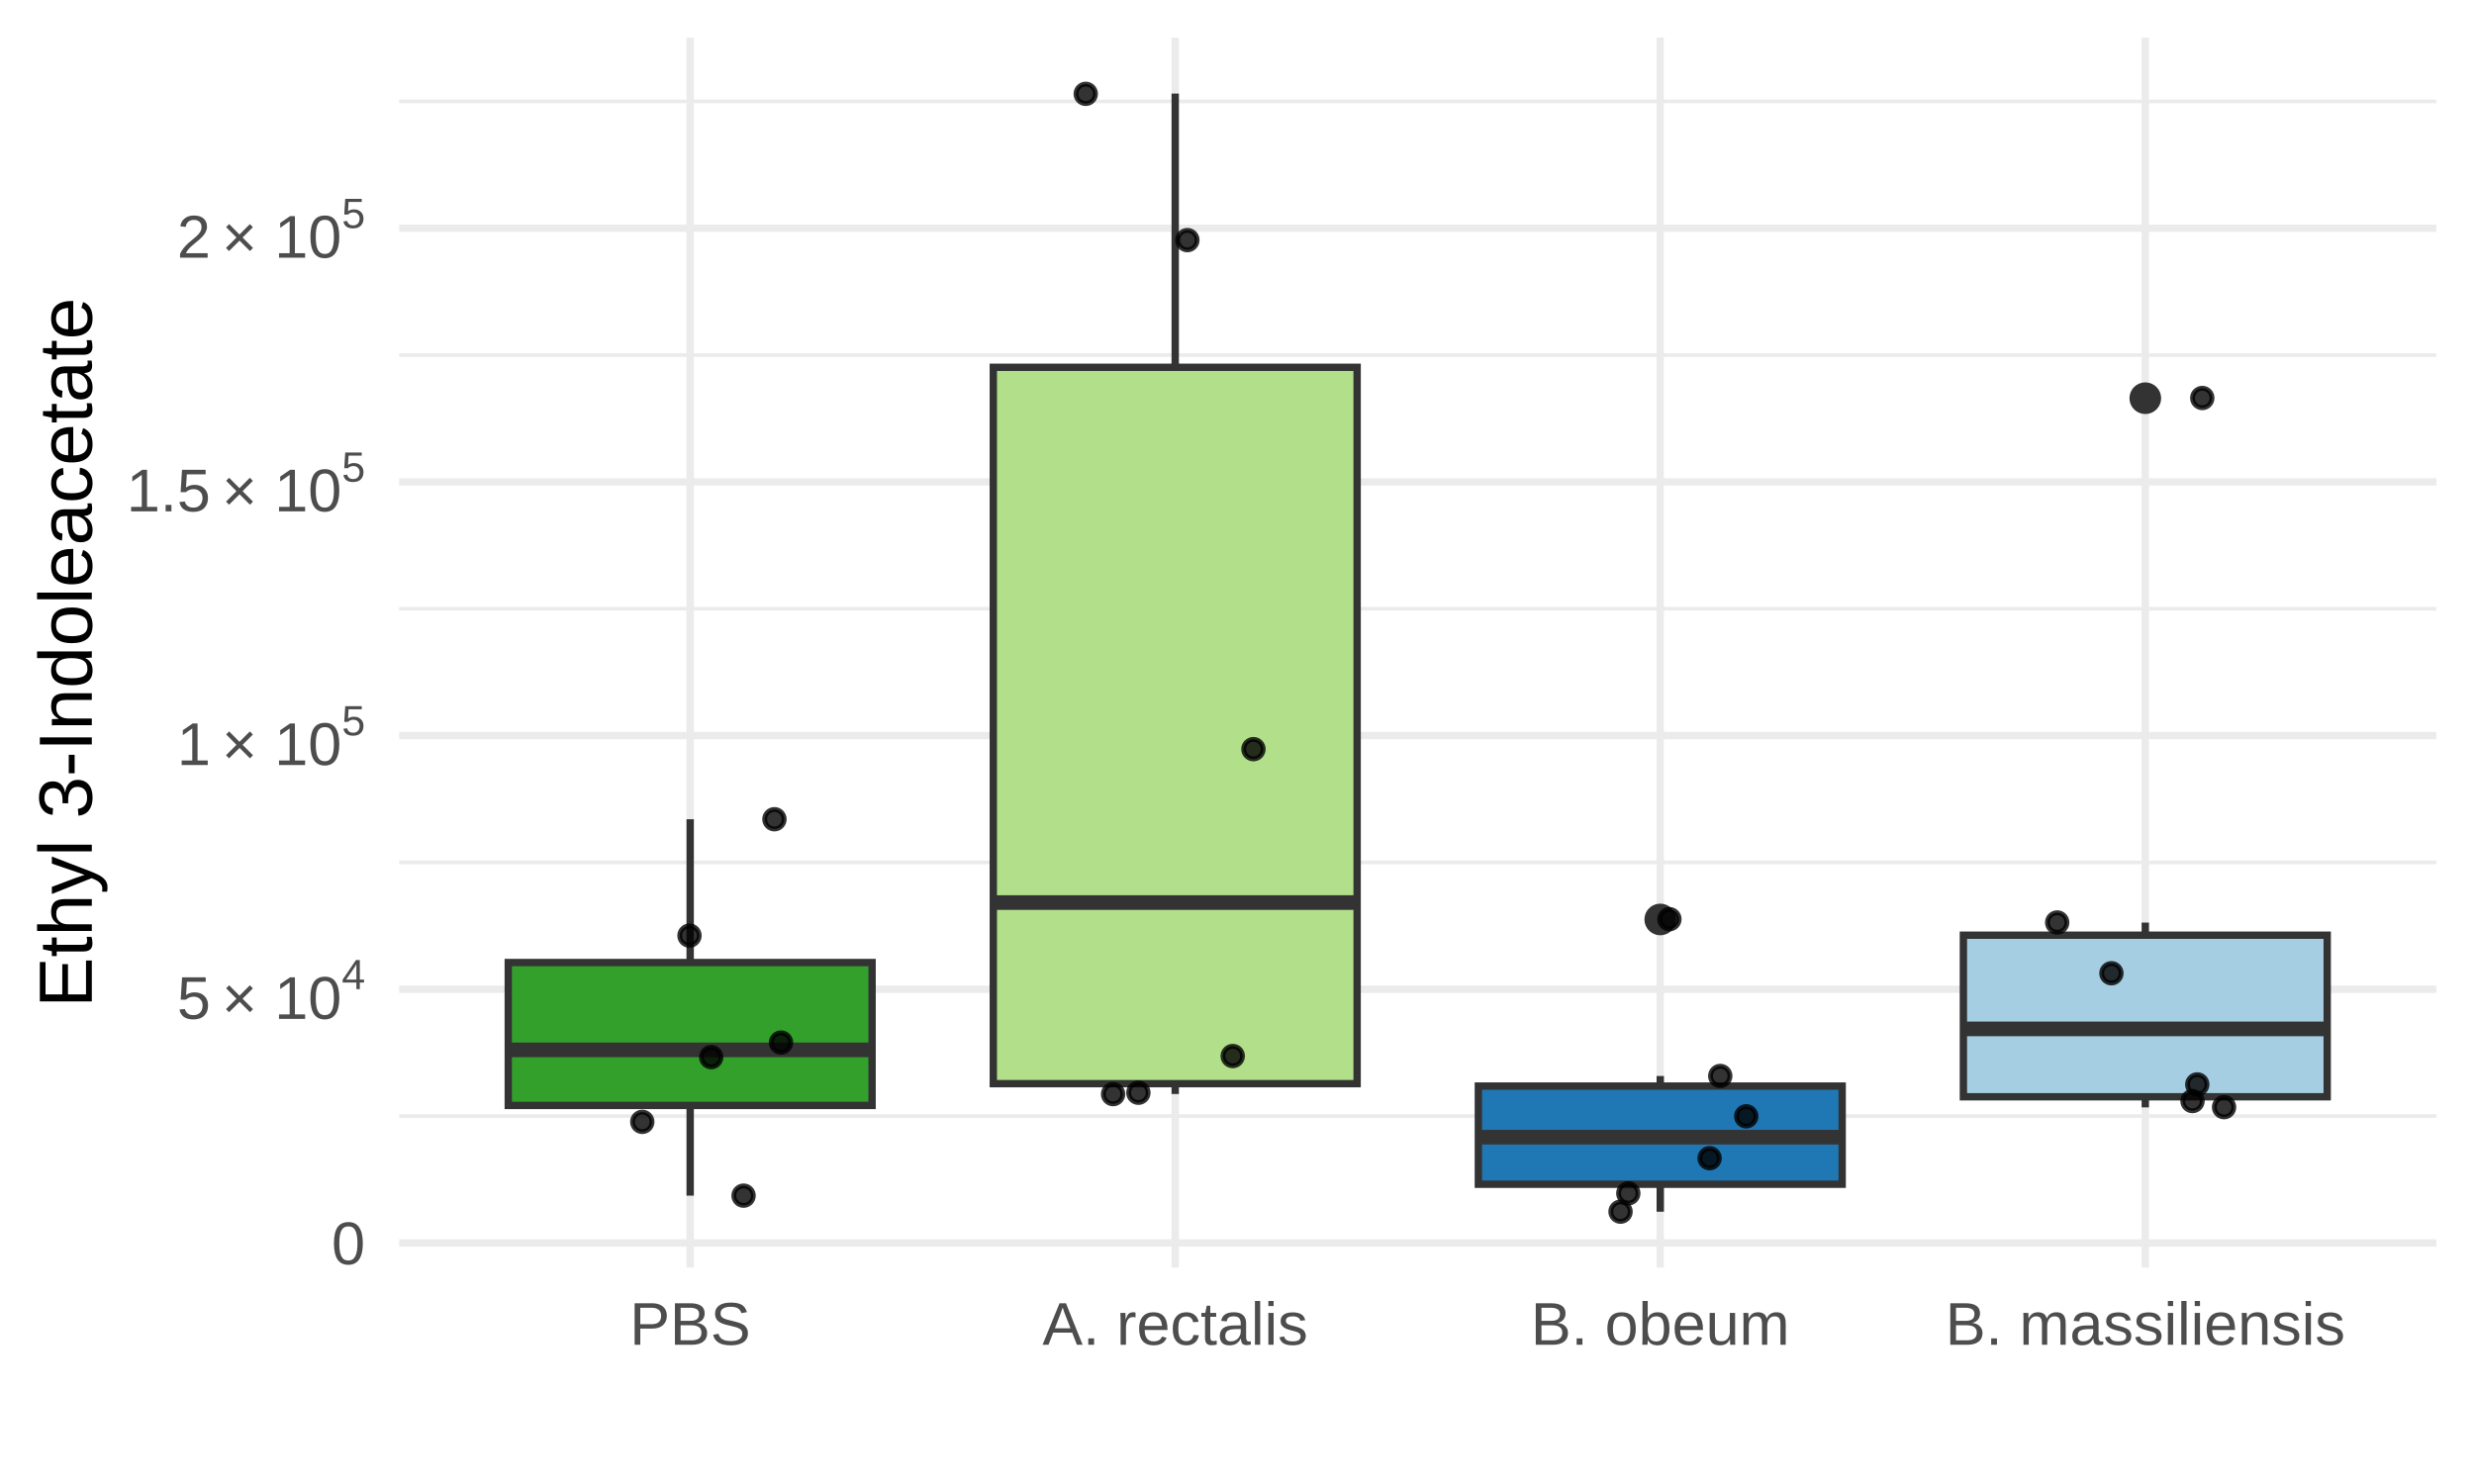
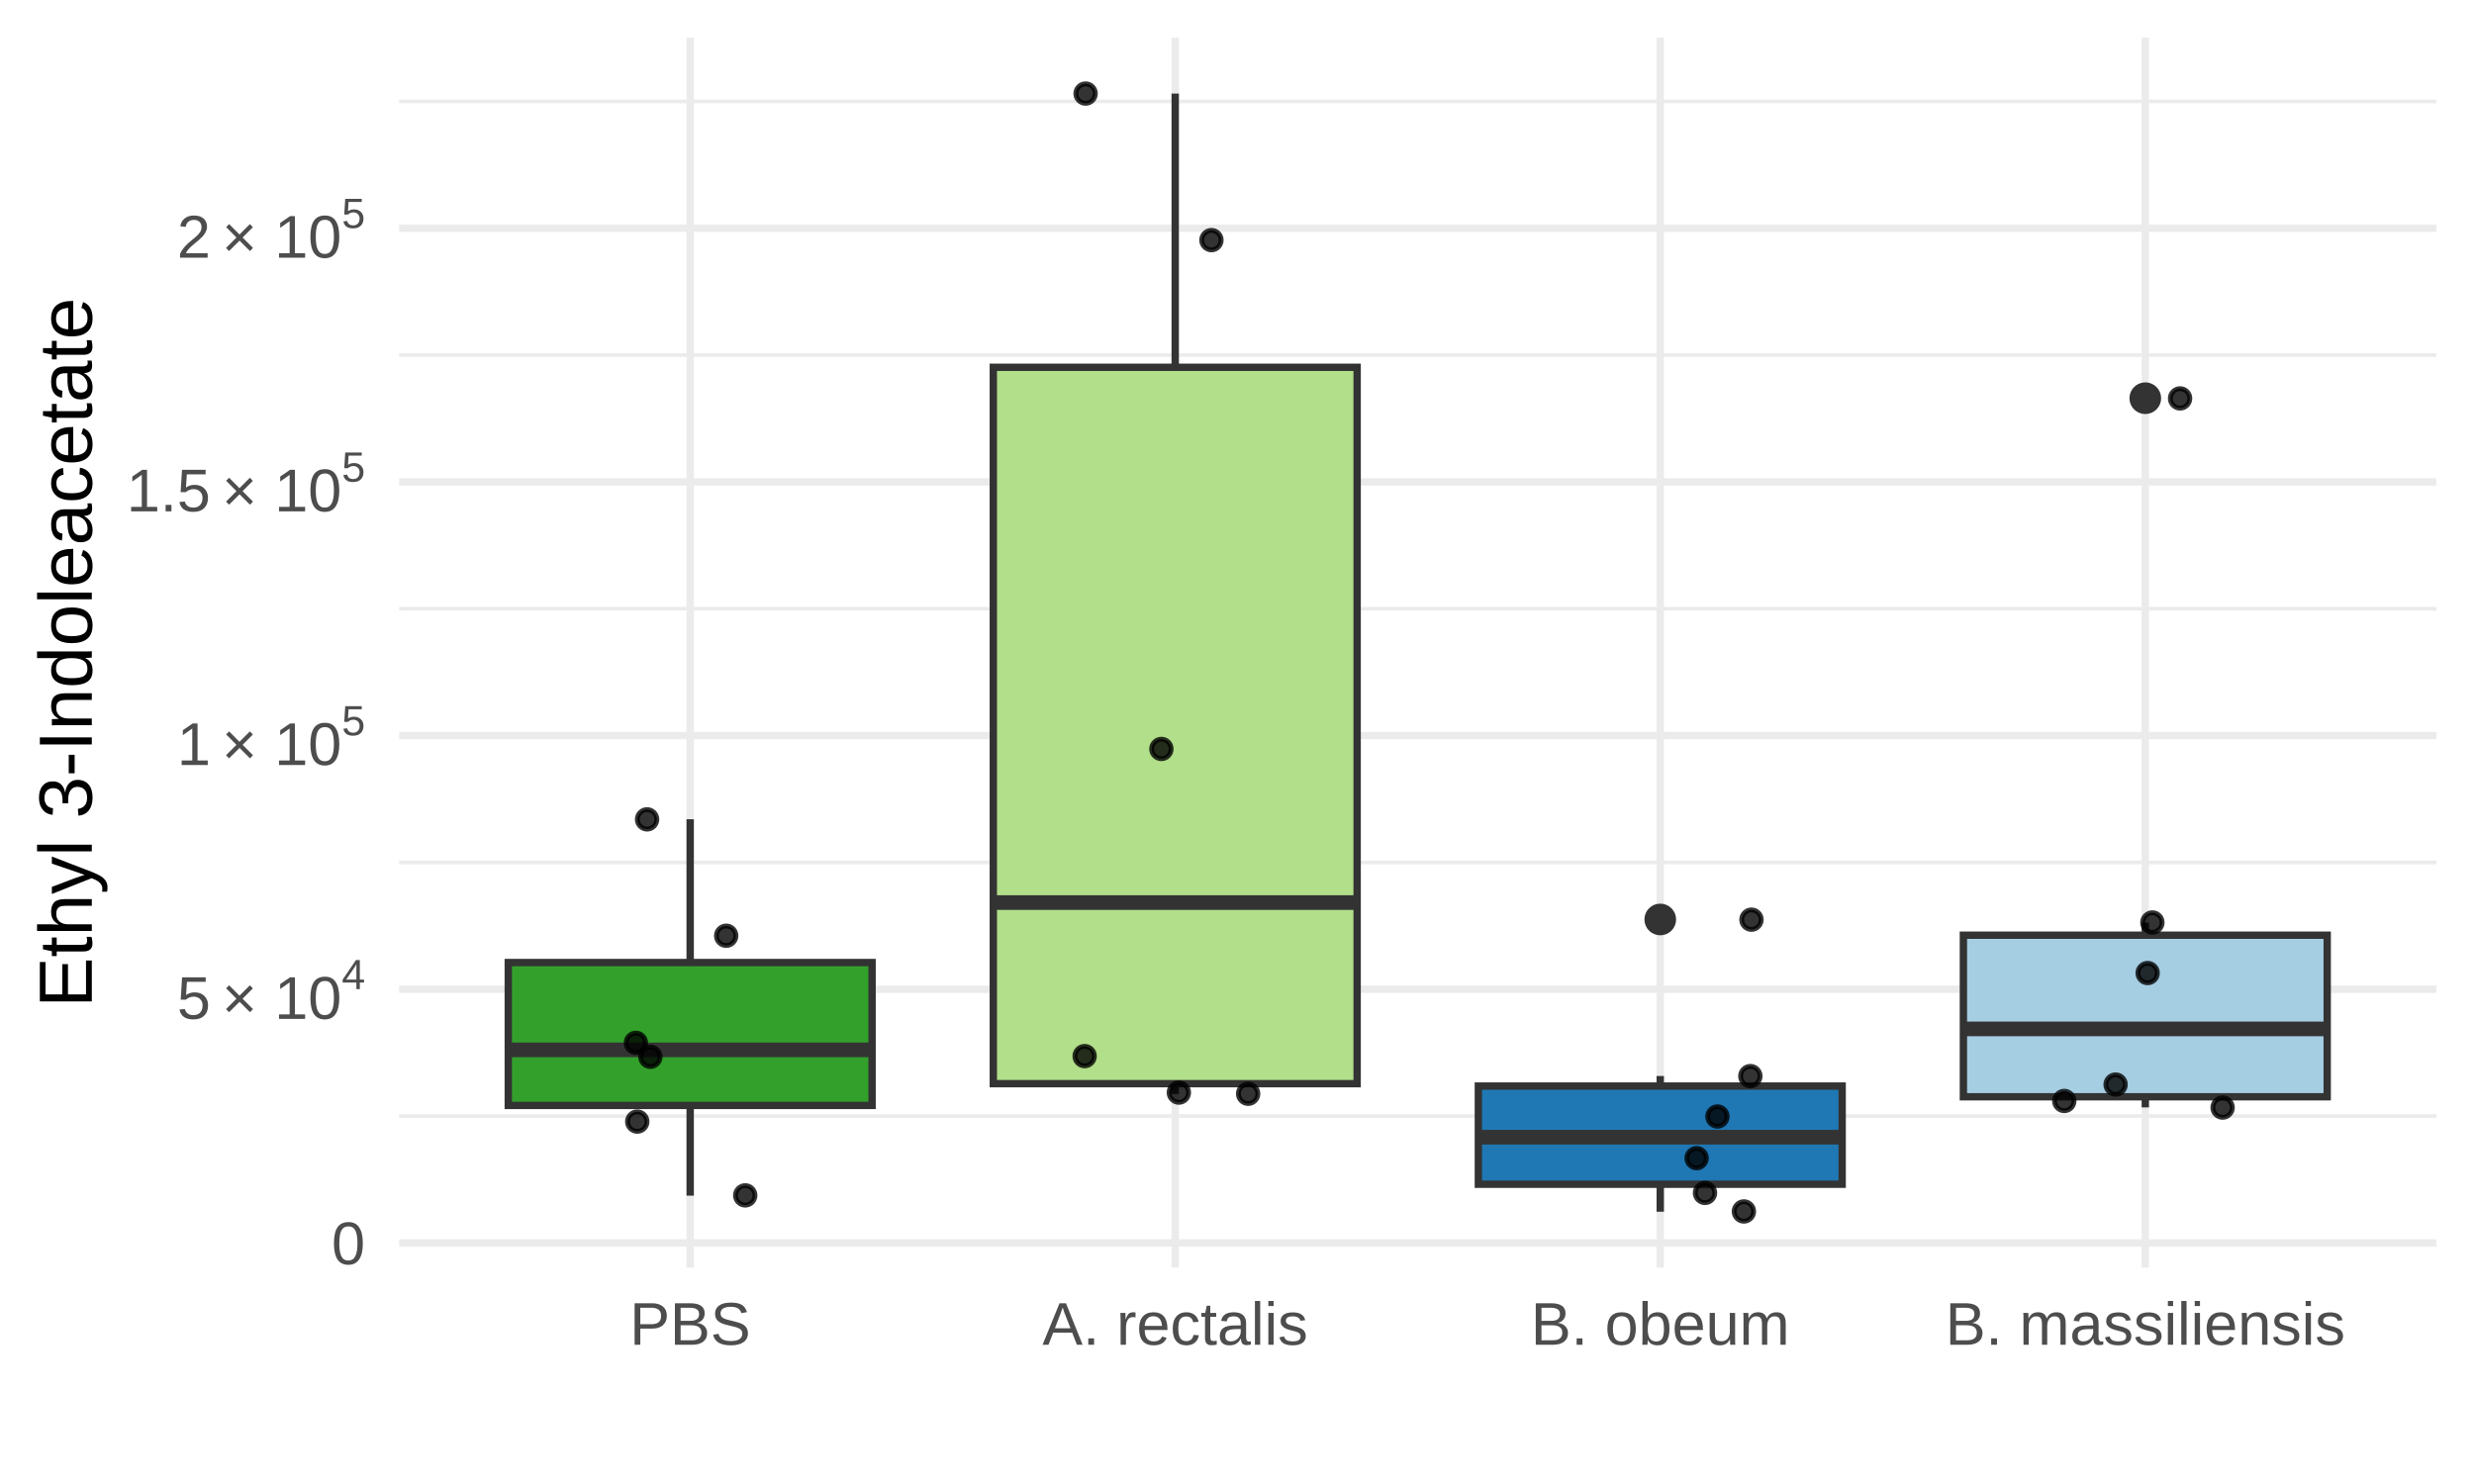
<svg xmlns="http://www.w3.org/2000/svg" class="svglite" width="360.00pt" height="216.00pt" viewBox="0 0 360.00 216.00">
  <defs>
    <style type="text/css">
    .svglite line, .svglite polyline, .svglite polygon, .svglite path, .svglite rect, .svglite circle {
      fill: none;
      stroke: #000000;
      stroke-linecap: round;
      stroke-linejoin: round;
      stroke-miterlimit: 10.00;
    }
    .svglite text {
      white-space: pre;
    }
  </style>
  </defs>
  <rect width="100%" height="100%" style="stroke: none; fill: none;" />
  <defs>
    <clipPath id="cpMC4wMHwzNjAuMDB8MC4wMHwyMTYuMDA=">
      <rect x="0.00" y="0.00" width="360.00" height="216.00" />
    </clipPath>
  </defs>
  <g clip-path="url(#cpMC4wMHwzNjAuMDB8MC4wMHwyMTYuMDA=)">
</g>
  <defs>
    <clipPath id="cpNTguMDh8MzU0LjUyfDUuNDh8MTg0LjUw">
      <rect x="58.08" y="5.48" width="296.44" height="179.02" />
    </clipPath>
  </defs>
  <g clip-path="url(#cpNTguMDh8MzU0LjUyfDUuNDh8MTg0LjUw)">
    <polyline points="58.08,162.45 354.52,162.45 " style="stroke-width: 0.53; stroke: #EBEBEB; stroke-linecap: butt;" />
    <polyline points="58.08,125.53 354.52,125.53 " style="stroke-width: 0.53; stroke: #EBEBEB; stroke-linecap: butt;" />
    <polyline points="58.08,88.60 354.52,88.60 " style="stroke-width: 0.53; stroke: #EBEBEB; stroke-linecap: butt;" />
    <polyline points="58.08,51.68 354.52,51.68 " style="stroke-width: 0.53; stroke: #EBEBEB; stroke-linecap: butt;" />
    <polyline points="58.08,14.76 354.52,14.76 " style="stroke-width: 0.53; stroke: #EBEBEB; stroke-linecap: butt;" />
    <polyline points="58.08,180.91 354.52,180.91 " style="stroke-width: 1.07; stroke: #EBEBEB; stroke-linecap: butt;" />
    <polyline points="58.08,143.99 354.52,143.99 " style="stroke-width: 1.07; stroke: #EBEBEB; stroke-linecap: butt;" />
    <polyline points="58.08,107.06 354.52,107.06 " style="stroke-width: 1.07; stroke: #EBEBEB; stroke-linecap: butt;" />
    <polyline points="58.08,70.14 354.52,70.14 " style="stroke-width: 1.07; stroke: #EBEBEB; stroke-linecap: butt;" />
    <polyline points="58.08,33.22 354.52,33.22 " style="stroke-width: 1.07; stroke: #EBEBEB; stroke-linecap: butt;" />
    <polyline points="100.43,184.50 100.43,5.48 " style="stroke-width: 1.07; stroke: #EBEBEB; stroke-linecap: butt;" />
    <polyline points="171.01,184.50 171.01,5.48 " style="stroke-width: 1.07; stroke: #EBEBEB; stroke-linecap: butt;" />
    <polyline points="241.59,184.50 241.59,5.48 " style="stroke-width: 1.07; stroke: #EBEBEB; stroke-linecap: butt;" />
    <polyline points="312.17,184.50 312.17,5.48 " style="stroke-width: 1.07; stroke: #EBEBEB; stroke-linecap: butt;" />
    <line x1="100.43" y1="140.10" x2="100.43" y2="119.24" style="stroke-width: 1.07; stroke: #333333; stroke-linecap: butt;" />
    <line x1="100.43" y1="160.90" x2="100.43" y2="174.03" style="stroke-width: 1.07; stroke: #333333; stroke-linecap: butt;" />
    <polygon points="73.96,140.10 73.96,160.90 126.90,160.90 126.90,140.10 73.96,140.10 " style="stroke-width: 1.07; stroke: #333333; stroke-linecap: butt; stroke-linejoin: miter; fill: #33A02C;" />
    <line x1="73.96" y1="152.81" x2="126.90" y2="152.81" style="stroke-width: 2.13; stroke: #333333; stroke-linecap: butt; stroke-linejoin: miter;" />
    <line x1="171.01" y1="53.46" x2="171.01" y2="13.62" style="stroke-width: 1.07; stroke: #333333; stroke-linecap: butt;" />
    <line x1="171.01" y1="157.73" x2="171.01" y2="159.24" style="stroke-width: 1.07; stroke: #333333; stroke-linecap: butt;" />
    <polygon points="144.54,53.46 144.54,157.73 197.48,157.73 197.48,53.46 144.54,53.46 " style="stroke-width: 1.07; stroke: #333333; stroke-linecap: butt; stroke-linejoin: miter; fill: #B2DF8A;" />
    <line x1="144.54" y1="131.37" x2="197.48" y2="131.37" style="stroke-width: 2.13; stroke: #333333; stroke-linecap: butt; stroke-linejoin: miter;" />
    <circle cx="241.59" cy="133.83" r="1.95" style="stroke-width: 0.71; stroke: #333333; fill: #333333;" />
    <line x1="241.59" y1="158.08" x2="241.59" y2="156.61" style="stroke-width: 1.07; stroke: #333333; stroke-linecap: butt;" />
    <line x1="241.59" y1="172.37" x2="241.59" y2="176.37" style="stroke-width: 1.07; stroke: #333333; stroke-linecap: butt;" />
    <polygon points="215.12,158.08 215.12,172.37 268.06,172.37 268.06,158.08 215.12,158.08 " style="stroke-width: 1.07; stroke: #333333; stroke-linecap: butt; stroke-linejoin: miter; fill: #1F78B4;" />
    <line x1="215.12" y1="165.52" x2="268.06" y2="165.52" style="stroke-width: 2.13; stroke: #333333; stroke-linecap: butt; stroke-linejoin: miter;" />
    <circle cx="312.17" cy="57.96" r="1.95" style="stroke-width: 0.71; stroke: #333333; fill: #333333;" />
    <line x1="312.17" y1="136.12" x2="312.17" y2="134.28" style="stroke-width: 1.07; stroke: #333333; stroke-linecap: butt;" />
    <line x1="312.17" y1="159.64" x2="312.17" y2="161.18" style="stroke-width: 1.07; stroke: #333333; stroke-linecap: butt;" />
    <polygon points="285.70,136.12 285.70,159.64 338.64,159.64 338.64,136.12 285.70,136.12 " style="stroke-width: 1.07; stroke: #333333; stroke-linecap: butt; stroke-linejoin: miter; fill: #A6CEE3;" />
    <line x1="285.70" y1="149.76" x2="338.64" y2="149.76" style="stroke-width: 2.13; stroke: #333333; stroke-linecap: butt; stroke-linejoin: miter;" />
-     <circle cx="235.81" cy="176.36" r="1.42" style="stroke-width: 0.71; stroke: #000000; stroke-opacity: 0.80; fill: #000000; fill-opacity: 0.80;" />
-     <circle cx="254.10" cy="162.48" r="1.42" style="stroke-width: 0.71; stroke: #000000; stroke-opacity: 0.80; fill: #000000; fill-opacity: 0.80;" />
-     <circle cx="319.73" cy="157.84" r="1.42" style="stroke-width: 0.71; stroke: #000000; stroke-opacity: 0.80; fill: #000000; fill-opacity: 0.80;" />
-     <circle cx="172.78" cy="34.95" r="1.42" style="stroke-width: 0.71; stroke: #000000; stroke-opacity: 0.80; fill: #000000; fill-opacity: 0.80;" />
-     <circle cx="182.39" cy="109.04" r="1.42" style="stroke-width: 0.71; stroke: #000000; stroke-opacity: 0.80; fill: #000000; fill-opacity: 0.80;" />
-     <circle cx="93.46" cy="163.29" r="1.42" style="stroke-width: 0.71; stroke: #000000; stroke-opacity: 0.80; fill: #000000; fill-opacity: 0.80;" />
-     <circle cx="108.20" cy="174.03" r="1.42" style="stroke-width: 0.71; stroke: #000000; stroke-opacity: 0.80; fill: #000000; fill-opacity: 0.80;" />
-     <circle cx="319.04" cy="160.26" r="1.42" style="stroke-width: 0.71; stroke: #000000; stroke-opacity: 0.80; fill: #000000; fill-opacity: 0.80;" />
-     <circle cx="236.94" cy="173.69" r="1.42" style="stroke-width: 0.71; stroke: #000000; stroke-opacity: 0.80; fill: #000000; fill-opacity: 0.80;" />
-     <circle cx="242.92" cy="133.79" r="1.42" style="stroke-width: 0.71; stroke: #000000; stroke-opacity: 0.80; fill: #000000; fill-opacity: 0.80;" />
-     <circle cx="320.46" cy="57.93" r="1.42" style="stroke-width: 0.71; stroke: #000000; stroke-opacity: 0.80; fill: #000000; fill-opacity: 0.80;" />
-     <circle cx="161.97" cy="159.25" r="1.42" style="stroke-width: 0.71; stroke: #000000; stroke-opacity: 0.80; fill: #000000; fill-opacity: 0.80;" />
-     <circle cx="157.99" cy="13.66" r="1.42" style="stroke-width: 0.71; stroke: #000000; stroke-opacity: 0.80; fill: #000000; fill-opacity: 0.80;" />
-     <circle cx="112.69" cy="119.24" r="1.42" style="stroke-width: 0.71; stroke: #000000; stroke-opacity: 0.80; fill: #000000; fill-opacity: 0.80;" />
-     <circle cx="103.49" cy="153.87" r="1.42" style="stroke-width: 0.71; stroke: #000000; stroke-opacity: 0.80; fill: #000000; fill-opacity: 0.80;" />
-     <circle cx="299.35" cy="134.27" r="1.42" style="stroke-width: 0.71; stroke: #000000; stroke-opacity: 0.80; fill: #000000; fill-opacity: 0.80;" />
-     <circle cx="248.77" cy="168.58" r="1.42" style="stroke-width: 0.71; stroke: #000000; stroke-opacity: 0.80; fill: #000000; fill-opacity: 0.80;" />
-     <circle cx="250.32" cy="156.61" r="1.42" style="stroke-width: 0.71; stroke: #000000; stroke-opacity: 0.80; fill: #000000; fill-opacity: 0.80;" />
-     <circle cx="307.24" cy="141.66" r="1.42" style="stroke-width: 0.71; stroke: #000000; stroke-opacity: 0.80; fill: #000000; fill-opacity: 0.80;" />
-     <circle cx="165.65" cy="159.05" r="1.42" style="stroke-width: 0.71; stroke: #000000; stroke-opacity: 0.80; fill: #000000; fill-opacity: 0.80;" />
-     <circle cx="179.38" cy="153.71" r="1.42" style="stroke-width: 0.71; stroke: #000000; stroke-opacity: 0.80; fill: #000000; fill-opacity: 0.80;" />
-     <circle cx="100.33" cy="136.18" r="1.42" style="stroke-width: 0.71; stroke: #000000; stroke-opacity: 0.80; fill: #000000; fill-opacity: 0.80;" />
-     <circle cx="113.65" cy="151.75" r="1.42" style="stroke-width: 0.71; stroke: #000000; stroke-opacity: 0.80; fill: #000000; fill-opacity: 0.80;" />
-     <circle cx="323.63" cy="161.15" r="1.42" style="stroke-width: 0.71; stroke: #000000; stroke-opacity: 0.80; fill: #000000; fill-opacity: 0.80;" />
+     <circle cx="253.76" cy="176.33" r="1.42" style="stroke-width: 0.71; stroke: #000000; stroke-opacity: 0.80; fill: #000000; fill-opacity: 0.80;" />
+     <circle cx="249.91" cy="162.51" r="1.42" style="stroke-width: 0.71; stroke: #000000; stroke-opacity: 0.80; fill: #000000; fill-opacity: 0.80;" />
+     <circle cx="307.85" cy="157.86" r="1.42" style="stroke-width: 0.71; stroke: #000000; stroke-opacity: 0.80; fill: #000000; fill-opacity: 0.80;" />
+     <circle cx="176.28" cy="34.95" r="1.42" style="stroke-width: 0.71; stroke: #000000; stroke-opacity: 0.80; fill: #000000; fill-opacity: 0.80;" />
+     <circle cx="169.00" cy="109.01" r="1.42" style="stroke-width: 0.71; stroke: #000000; stroke-opacity: 0.80; fill: #000000; fill-opacity: 0.80;" />
+     <circle cx="92.73" cy="163.25" r="1.42" style="stroke-width: 0.71; stroke: #000000; stroke-opacity: 0.80; fill: #000000; fill-opacity: 0.80;" />
+     <circle cx="108.44" cy="173.99" r="1.42" style="stroke-width: 0.71; stroke: #000000; stroke-opacity: 0.80; fill: #000000; fill-opacity: 0.80;" />
+     <circle cx="300.38" cy="160.25" r="1.42" style="stroke-width: 0.71; stroke: #000000; stroke-opacity: 0.80; fill: #000000; fill-opacity: 0.80;" />
+     <circle cx="248.10" cy="173.63" r="1.42" style="stroke-width: 0.71; stroke: #000000; stroke-opacity: 0.80; fill: #000000; fill-opacity: 0.80;" />
+     <circle cx="254.86" cy="133.86" r="1.42" style="stroke-width: 0.71; stroke: #000000; stroke-opacity: 0.80; fill: #000000; fill-opacity: 0.80;" />
+     <circle cx="317.23" cy="57.99" r="1.42" style="stroke-width: 0.71; stroke: #000000; stroke-opacity: 0.80; fill: #000000; fill-opacity: 0.80;" />
+     <circle cx="181.62" cy="159.20" r="1.42" style="stroke-width: 0.71; stroke: #000000; stroke-opacity: 0.80; fill: #000000; fill-opacity: 0.80;" />
+     <circle cx="157.97" cy="13.62" r="1.42" style="stroke-width: 0.71; stroke: #000000; stroke-opacity: 0.80; fill: #000000; fill-opacity: 0.80;" />
+     <circle cx="94.16" cy="119.26" r="1.42" style="stroke-width: 0.71; stroke: #000000; stroke-opacity: 0.80; fill: #000000; fill-opacity: 0.80;" />
+     <circle cx="94.64" cy="153.82" r="1.42" style="stroke-width: 0.71; stroke: #000000; stroke-opacity: 0.80; fill: #000000; fill-opacity: 0.80;" />
+     <circle cx="313.20" cy="134.27" r="1.42" style="stroke-width: 0.71; stroke: #000000; stroke-opacity: 0.80; fill: #000000; fill-opacity: 0.80;" />
+     <circle cx="246.88" cy="168.57" r="1.42" style="stroke-width: 0.71; stroke: #000000; stroke-opacity: 0.80; fill: #000000; fill-opacity: 0.80;" />
+     <circle cx="254.70" cy="156.63" r="1.42" style="stroke-width: 0.71; stroke: #000000; stroke-opacity: 0.80; fill: #000000; fill-opacity: 0.80;" />
+     <circle cx="312.51" cy="141.63" r="1.42" style="stroke-width: 0.71; stroke: #000000; stroke-opacity: 0.80; fill: #000000; fill-opacity: 0.80;" />
+     <circle cx="171.54" cy="159.03" r="1.42" style="stroke-width: 0.71; stroke: #000000; stroke-opacity: 0.80; fill: #000000; fill-opacity: 0.80;" />
+     <circle cx="157.83" cy="153.72" r="1.42" style="stroke-width: 0.71; stroke: #000000; stroke-opacity: 0.80; fill: #000000; fill-opacity: 0.80;" />
+     <circle cx="105.67" cy="136.20" r="1.42" style="stroke-width: 0.71; stroke: #000000; stroke-opacity: 0.80; fill: #000000; fill-opacity: 0.80;" />
+     <circle cx="92.53" cy="151.79" r="1.42" style="stroke-width: 0.71; stroke: #000000; stroke-opacity: 0.80; fill: #000000; fill-opacity: 0.80;" />
+     <circle cx="323.42" cy="161.21" r="1.42" style="stroke-width: 0.71; stroke: #000000; stroke-opacity: 0.80; fill: #000000; fill-opacity: 0.80;" />
  </g>
  <g clip-path="url(#cpMC4wMHwzNjAuMDB8MC4wMHwyMTYuMDA=)">
    <text x="48.25" y="184.02" style="font-size: 8.80px;fill: #4D4D4D; font-family: &quot;Arial&quot;;" textLength="4.90px" lengthAdjust="spacingAndGlyphs">0</text>
    <text x="25.76" y="148.30" style="font-size: 8.80px;fill: #4D4D4D; font-family: &quot;Arial&quot;;" textLength="4.90px" lengthAdjust="spacingAndGlyphs">5</text>
    <text x="32.28" y="148.30" style="font-size: 8.80px;fill: #4D4D4D; font-family: &quot;Arial&quot;;" textLength="6.02px" lengthAdjust="spacingAndGlyphs">×</text>
    <text x="39.93" y="148.30" style="font-size: 8.80px;fill: #4D4D4D; font-family: &quot;Arial&quot;;" textLength="9.79px" lengthAdjust="spacingAndGlyphs">10</text>
    <text x="49.72" y="143.97" style="font-size: 6.16px;fill: #4D4D4D; font-family: &quot;Arial&quot;;" textLength="3.43px" lengthAdjust="spacingAndGlyphs">4</text>
    <text x="25.76" y="111.35" style="font-size: 8.80px;fill: #4D4D4D; font-family: &quot;Arial&quot;;" textLength="4.90px" lengthAdjust="spacingAndGlyphs">1</text>
    <text x="32.28" y="111.35" style="font-size: 8.80px;fill: #4D4D4D; font-family: &quot;Arial&quot;;" textLength="6.02px" lengthAdjust="spacingAndGlyphs">×</text>
    <text x="39.93" y="111.35" style="font-size: 8.80px;fill: #4D4D4D; font-family: &quot;Arial&quot;;" textLength="9.79px" lengthAdjust="spacingAndGlyphs">10</text>
    <text x="49.72" y="107.02" style="font-size: 6.16px;fill: #4D4D4D; font-family: &quot;Arial&quot;;" textLength="3.43px" lengthAdjust="spacingAndGlyphs">5</text>
    <text x="18.41" y="74.43" style="font-size: 8.80px;fill: #4D4D4D; font-family: &quot;Arial&quot;;" textLength="12.24px" lengthAdjust="spacingAndGlyphs">1.5</text>
    <text x="32.28" y="74.43" style="font-size: 8.80px;fill: #4D4D4D; font-family: &quot;Arial&quot;;" textLength="6.02px" lengthAdjust="spacingAndGlyphs">×</text>
    <text x="39.93" y="74.43" style="font-size: 8.80px;fill: #4D4D4D; font-family: &quot;Arial&quot;;" textLength="9.79px" lengthAdjust="spacingAndGlyphs">10</text>
    <text x="49.72" y="70.10" style="font-size: 6.16px;fill: #4D4D4D; font-family: &quot;Arial&quot;;" textLength="3.43px" lengthAdjust="spacingAndGlyphs">5</text>
    <text x="25.76" y="37.51" style="font-size: 8.80px;fill: #4D4D4D; font-family: &quot;Arial&quot;;" textLength="4.90px" lengthAdjust="spacingAndGlyphs">2</text>
    <text x="32.28" y="37.51" style="font-size: 8.80px;fill: #4D4D4D; font-family: &quot;Arial&quot;;" textLength="6.02px" lengthAdjust="spacingAndGlyphs">×</text>
    <text x="39.93" y="37.51" style="font-size: 8.80px;fill: #4D4D4D; font-family: &quot;Arial&quot;;" textLength="9.79px" lengthAdjust="spacingAndGlyphs">10</text>
    <text x="49.72" y="33.18" style="font-size: 6.16px;fill: #4D4D4D; font-family: &quot;Arial&quot;;" textLength="3.43px" lengthAdjust="spacingAndGlyphs">5</text>
    <text x="100.43" y="195.74" text-anchor="middle" style="font-size: 8.80px;fill: #4D4D4D; font-family: &quot;Arial&quot;;" textLength="17.60px" lengthAdjust="spacingAndGlyphs">PBS</text>
    <text x="171.01" y="195.74" text-anchor="middle" style="font-size: 8.80px;fill: #4D4D4D; font-family: &quot;Arial&quot;;" textLength="38.64px" lengthAdjust="spacingAndGlyphs">A. rectalis</text>
    <text x="241.59" y="195.74" text-anchor="middle" style="font-size: 8.80px;fill: #4D4D4D; font-family: &quot;Arial&quot;;" textLength="37.68px" lengthAdjust="spacingAndGlyphs">B. obeum</text>
    <text x="312.17" y="195.74" text-anchor="middle" style="font-size: 8.80px;fill: #4D4D4D; font-family: &quot;Arial&quot;;" textLength="58.18px" lengthAdjust="spacingAndGlyphs">B. massiliensis</text>
    <text transform="translate(13.36,94.99) rotate(-90)" text-anchor="middle" style="font-size: 11.00px; font-family: &quot;Arial&quot;;" textLength="103.38px" lengthAdjust="spacingAndGlyphs">Ethyl 3-Indoleacetate</text>
  </g>
</svg>
